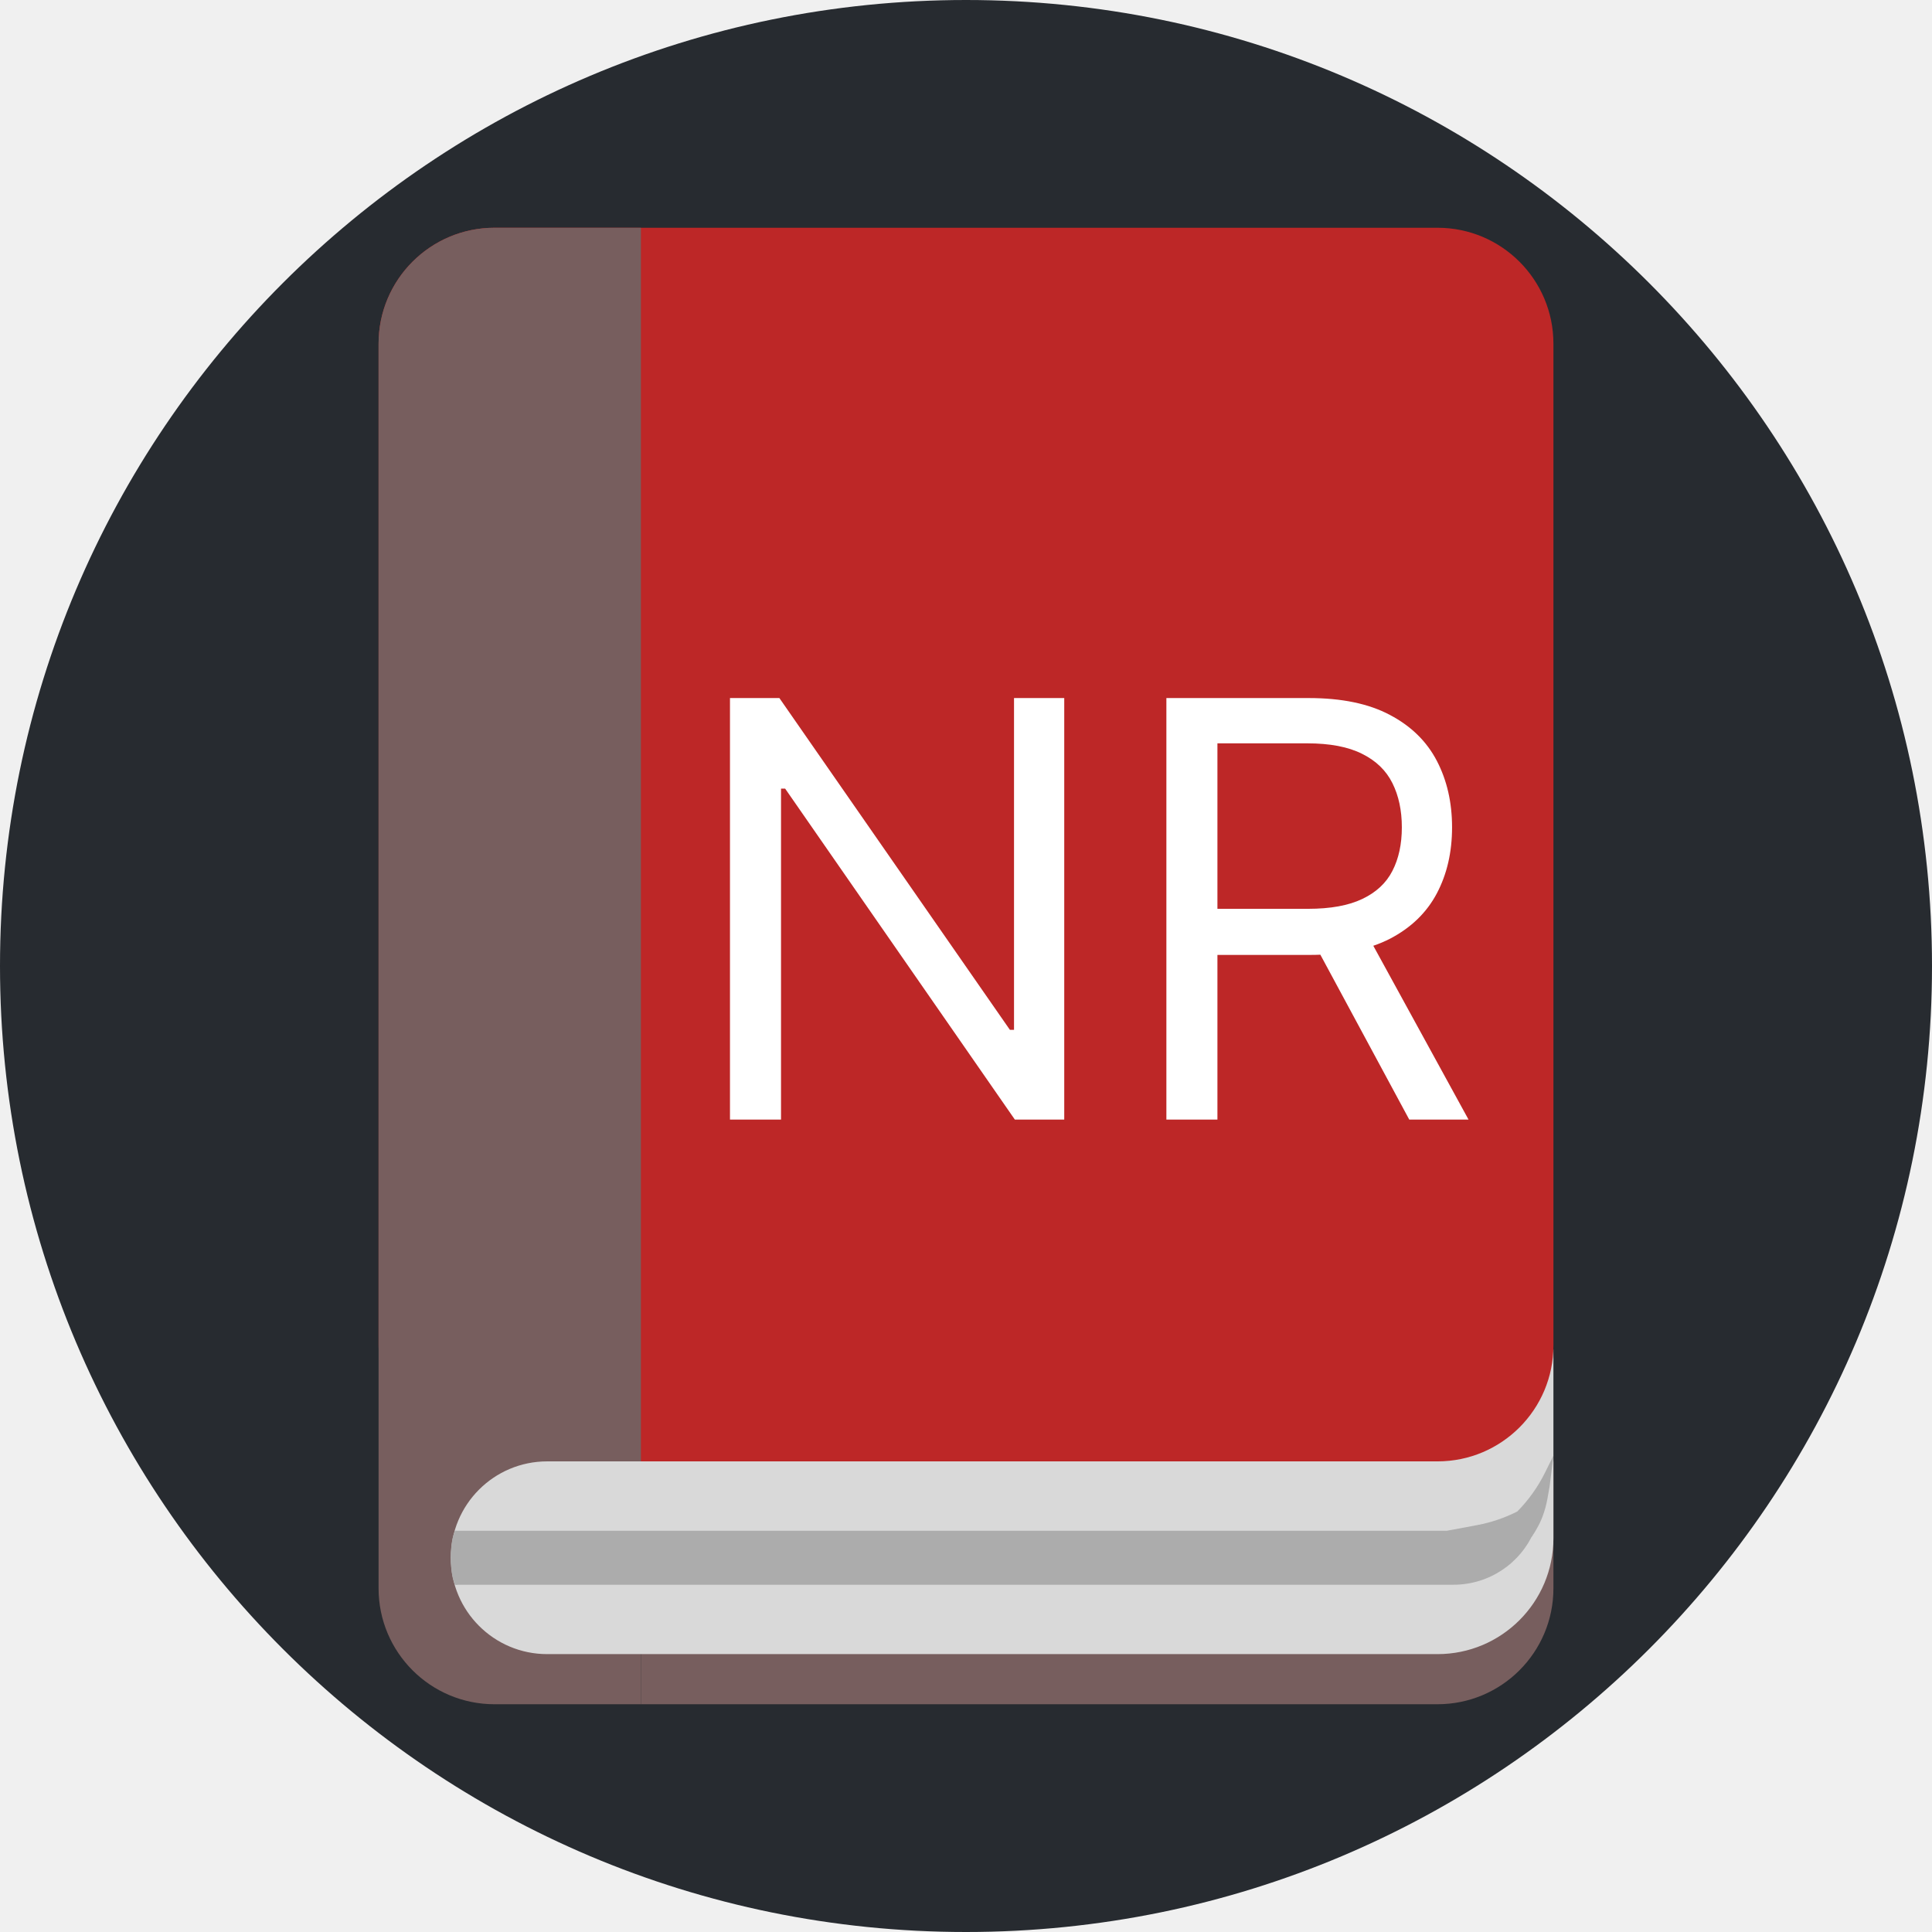
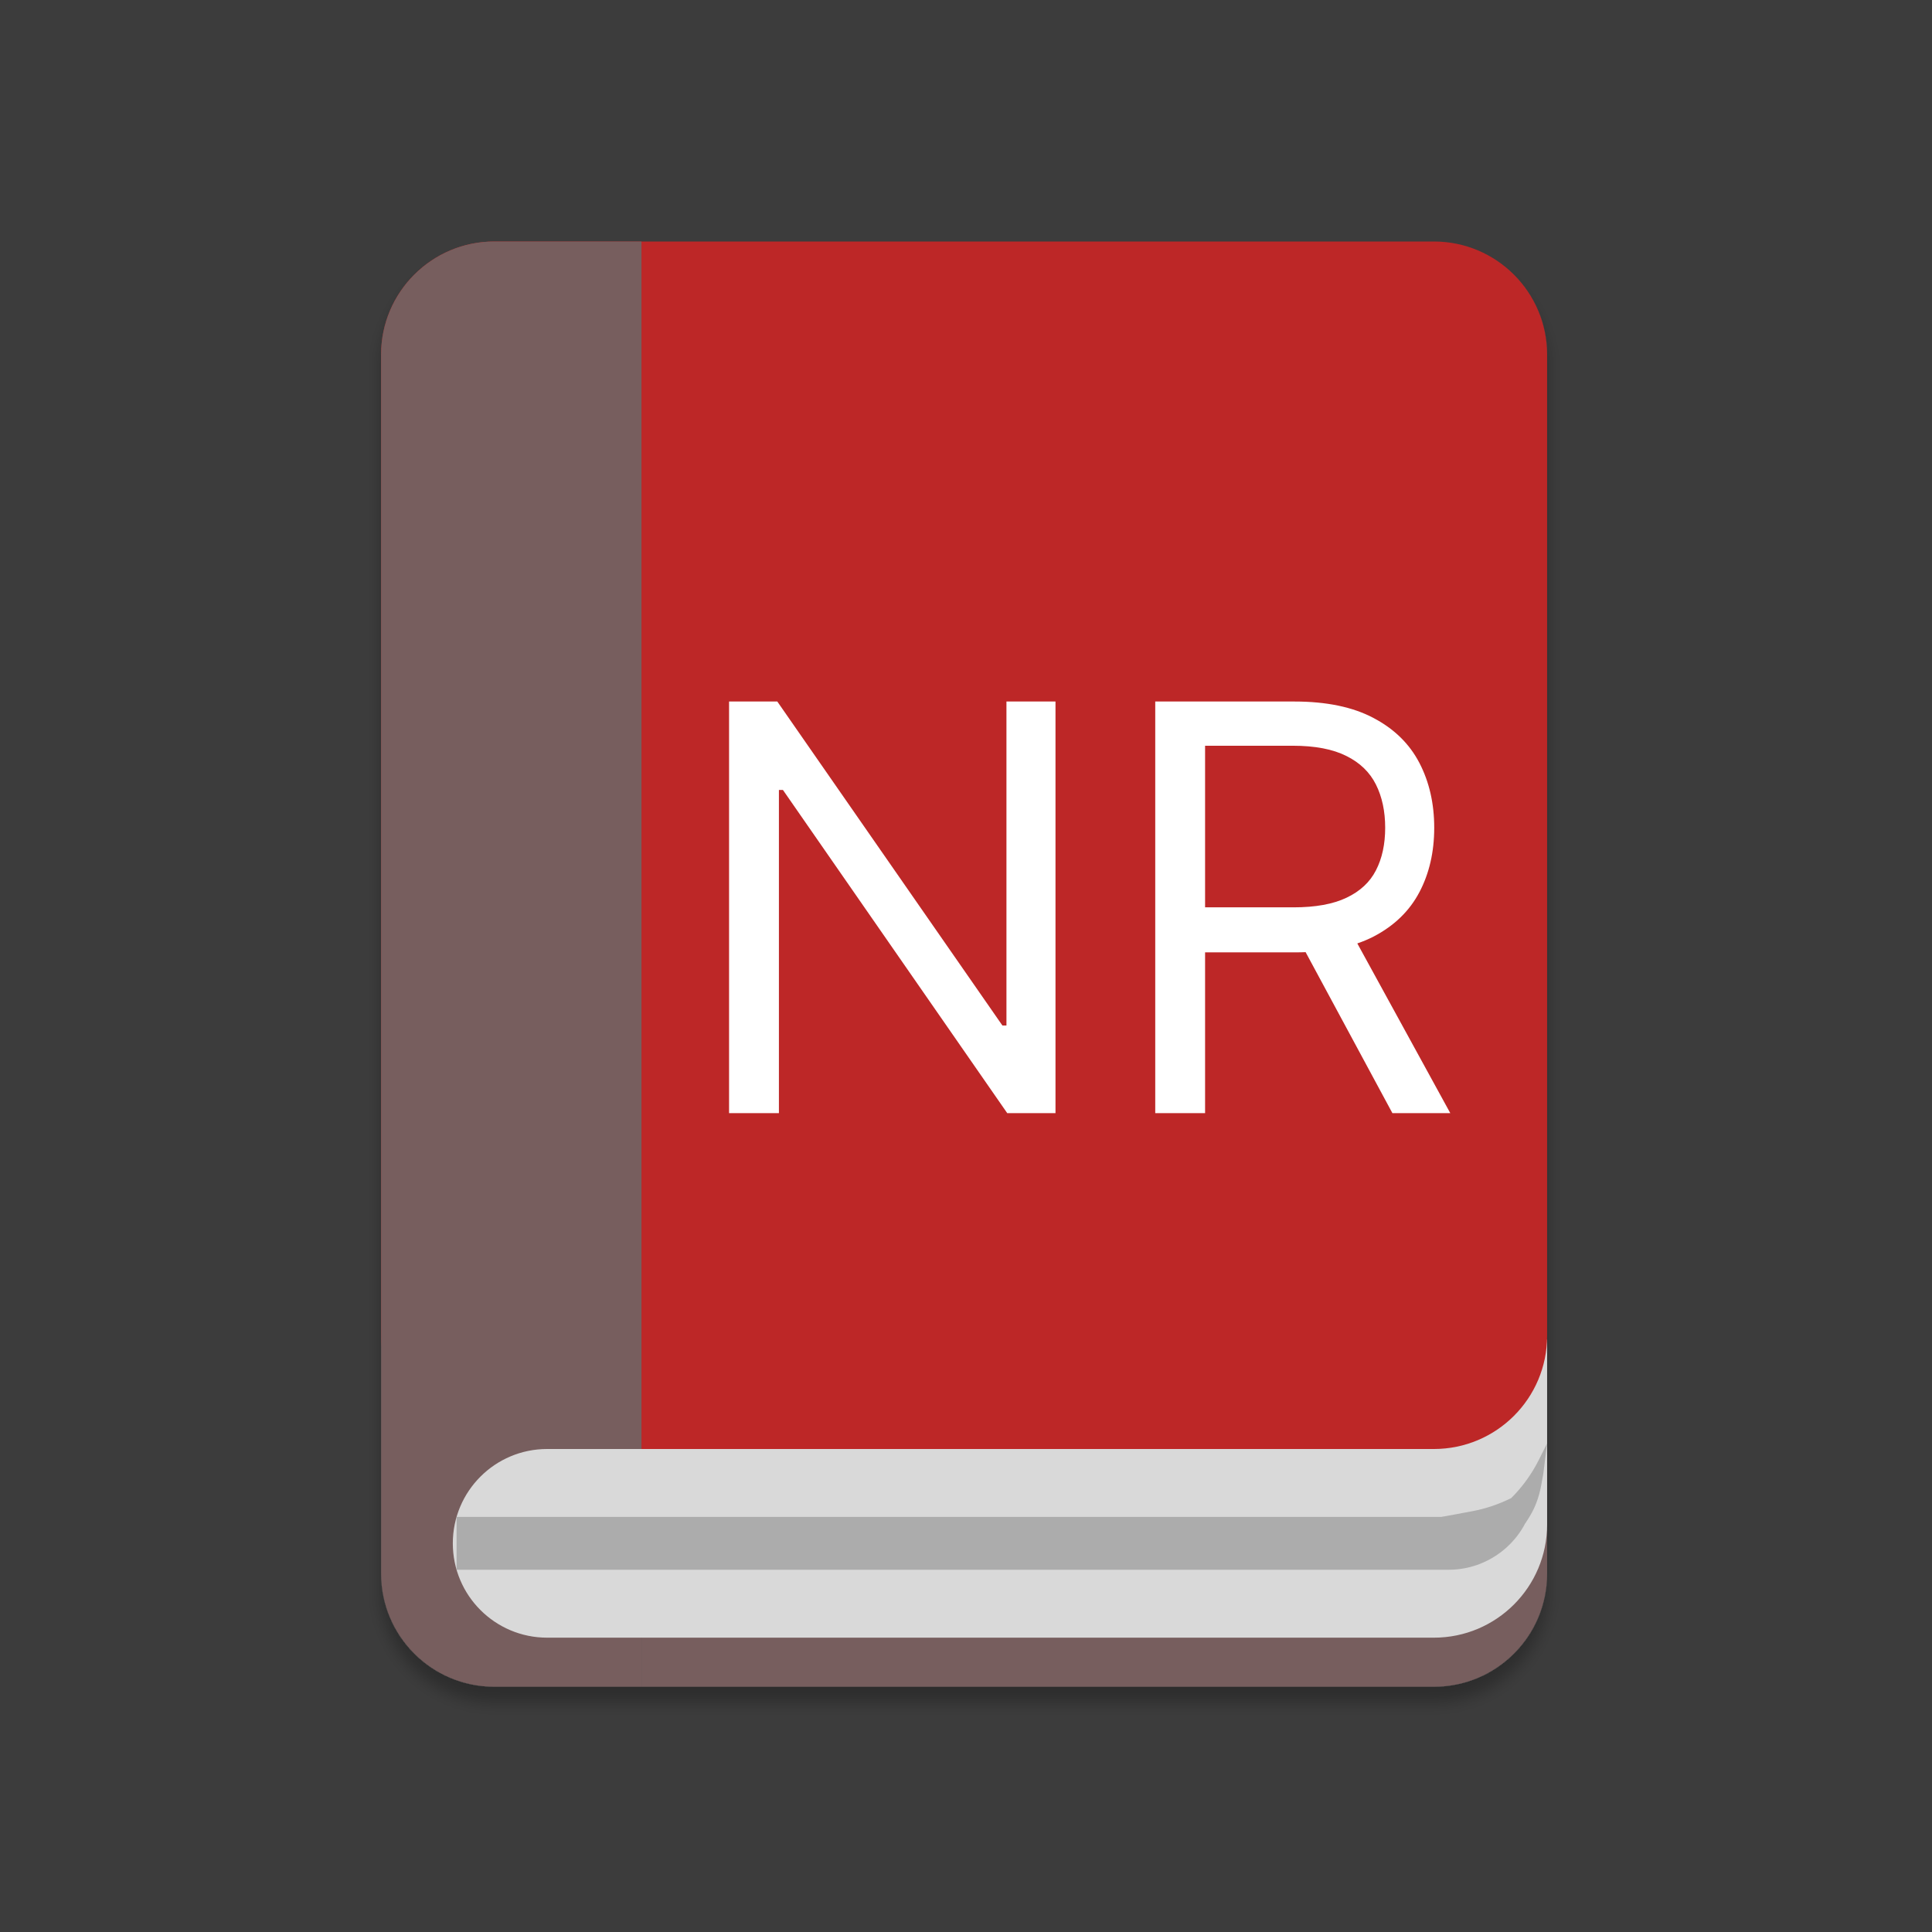
- <svg xmlns="http://www.w3.org/2000/svg" width="500" height="500" viewBox="0 0 500 500" fill="none">
-   <circle cx="250" cy="250" r="250" fill="#272B30" />
-   <rect x="371.521" y="349.269" width="30.503" height="28.933" fill="#D9D9D9" />
-   <rect x="97.975" y="58.944" width="304.05" height="319.258" rx="30" fill="#BD2727" />
-   <path d="M97.975 88.944C97.975 72.376 111.406 58.944 127.975 58.944H165.869V441.056H127.975C111.406 441.056 97.975 427.624 97.975 411.056V88.944Z" fill="#775E5E" />
-   <path d="M275.425 180.656V289.747H262.641L203.195 204.094H202.129V289.747H188.919V180.656H201.703L261.362 266.523H262.428V180.656H275.425ZM301.859 289.747V180.656H338.719C347.242 180.656 354.238 182.112 359.707 185.024C365.175 187.9 369.224 191.86 371.852 196.903C374.479 201.945 375.793 207.68 375.793 214.108C375.793 220.535 374.479 226.235 371.852 231.207C369.224 236.178 365.193 240.084 359.76 242.925C354.327 245.731 347.384 247.133 338.933 247.133H309.103V235.202H338.506C344.33 235.202 349.018 234.349 352.569 232.645C356.156 230.94 358.748 228.525 360.346 225.4C361.979 222.24 362.796 218.476 362.796 214.108C362.796 209.74 361.979 205.922 360.346 202.655C358.712 199.388 356.102 196.867 352.516 195.092C348.929 193.28 344.188 192.375 338.293 192.375H315.069V289.747H301.859ZM353.208 240.741L380.055 289.747H364.714L338.293 240.741H353.208Z" fill="white" />
-   <path d="M165.869 378.202H402.025V411.055C402.025 427.624 388.593 441.055 372.025 441.055H165.869V378.202Z" fill="#775E5E" />
-   <path d="M116.67 403.144C116.67 389.369 127.837 378.202 141.612 378.202H402.025V398.086C402.025 414.654 388.594 428.086 372.025 428.086H141.612C127.837 428.086 116.67 416.919 116.67 403.144V403.144Z" fill="#D9D9D9" />
-   <path d="M117.654 396.16H397.105V396.16C393.593 404.617 385.336 410.128 376.179 410.128H117.654V396.16Z" fill="#ACACAC" />
-   <ellipse cx="118.146" cy="403.144" rx="1.476" ry="6.984" fill="#ACACAC" />
-   <path d="M392.677 391.172C395.61 388.198 398.047 384.773 399.894 381.027L402.025 376.706L401.041 384.687L400.463 387.913C400.193 389.418 399.791 390.895 399.26 392.329V392.329C398.808 393.55 398.247 394.729 397.584 395.85L397.105 396.659L396.395 397.739C396.314 397.863 396.121 397.805 396.121 397.657V397.657L374.474 396.16L382.336 394.684C385.932 394.009 389.414 392.826 392.677 391.172V391.172V391.172Z" fill="#ACACAC" />
+ <svg xmlns="http://www.w3.org/2000/svg" width="512" height="512" viewBox="0 0 512 512" fill="none">
+   <rect width="512" height="512" fill="#3C3C3C" />
+   <g filter="url(#filter0_d_104_271)">
+     <rect x="379" y="355" width="31" height="29" fill="#D9D9D9" />
+     <rect x="101" y="64" width="309" height="320" rx="30" fill="#BD2727" />
+     <path d="M101 94C101 77.431 114.431 64 131 64H170V447H131C114.431 447 101 433.569 101 417V94Z" fill="#775E5E" />
+     <path d="M279.716 185.909V295H266.932L207.486 209.347H206.42V295H193.21V185.909H205.994L265.653 271.776H266.719V185.909H279.716ZM306.15 295V185.909H343.01C351.533 185.909 358.529 187.365 363.998 190.277C369.466 193.153 373.515 197.113 376.143 202.156C378.77 207.198 380.084 212.933 380.084 219.361C380.084 225.788 378.77 231.488 376.143 236.46C373.515 241.431 369.484 245.337 364.051 248.178C358.618 250.984 351.675 252.386 343.224 252.386H313.394V240.455H342.797C348.621 240.455 353.309 239.602 356.86 237.898C360.447 236.193 363.039 233.778 364.637 230.653C366.27 227.493 367.087 223.729 367.087 219.361C367.087 214.993 366.27 211.175 364.637 207.908C363.003 204.641 360.393 202.12 356.807 200.344C353.22 198.533 348.479 197.628 342.584 197.628H319.36V295H306.15ZM357.499 245.994L384.346 295H369.005L342.584 245.994H357.499Z" fill="white" />
+     <path d="M170 384H410V417C410 433.569 396.569 447 380 447H170V384Z" fill="#775E5E" />
+     <path d="M120 409C120 395.193 131.193 384 145 384H410V404C410 420.569 396.569 434 380 434H145C131.193 434 120 422.807 120 409V409Z" fill="#D9D9D9" />
+     <path d="M121 402H405V402C401.427 410.484 393.118 416 383.913 416H121V402Z" fill="#ACACAC" />
+     <path d="M400.5 397C403.481 394.019 405.961 390.578 407.846 386.808L410 382.5L409 390.5L408.413 393.728C408.138 395.239 407.729 396.724 407.189 398.163V398.163C406.731 399.385 406.162 400.563 405.49 401.683L405 402.5L404.277 403.584C404.194 403.709 404 403.65 404 403.5V403.5L382 402L390.003 400.518C393.65 399.843 397.183 398.658 400.5 397V397V397Z" fill="#ACACAC" />
+   </g>
+   <defs>
+     <filter id="filter0_d_104_271" x="97" y="64" width="317" height="391" filterUnits="userSpaceOnUse" color-interpolation-filters="sRGB">
+       <feFlood flood-opacity="0" result="BackgroundImageFix" />
+       <feColorMatrix in="SourceAlpha" type="matrix" values="0 0 0 0 0 0 0 0 0 0 0 0 0 0 0 0 0 0 127 0" result="hardAlpha" />
+       <feOffset dy="4" />
+       <feGaussianBlur stdDeviation="2" />
+       <feComposite in2="hardAlpha" operator="out" />
+       <feColorMatrix type="matrix" values="0 0 0 0 0 0 0 0 0 0 0 0 0 0 0 0 0 0 0.25 0" />
+       <feBlend mode="normal" in2="BackgroundImageFix" result="effect1_dropShadow_104_271" />
+       <feBlend mode="normal" in="SourceGraphic" in2="effect1_dropShadow_104_271" result="shape" />
+     </filter>
+   </defs>
</svg>
